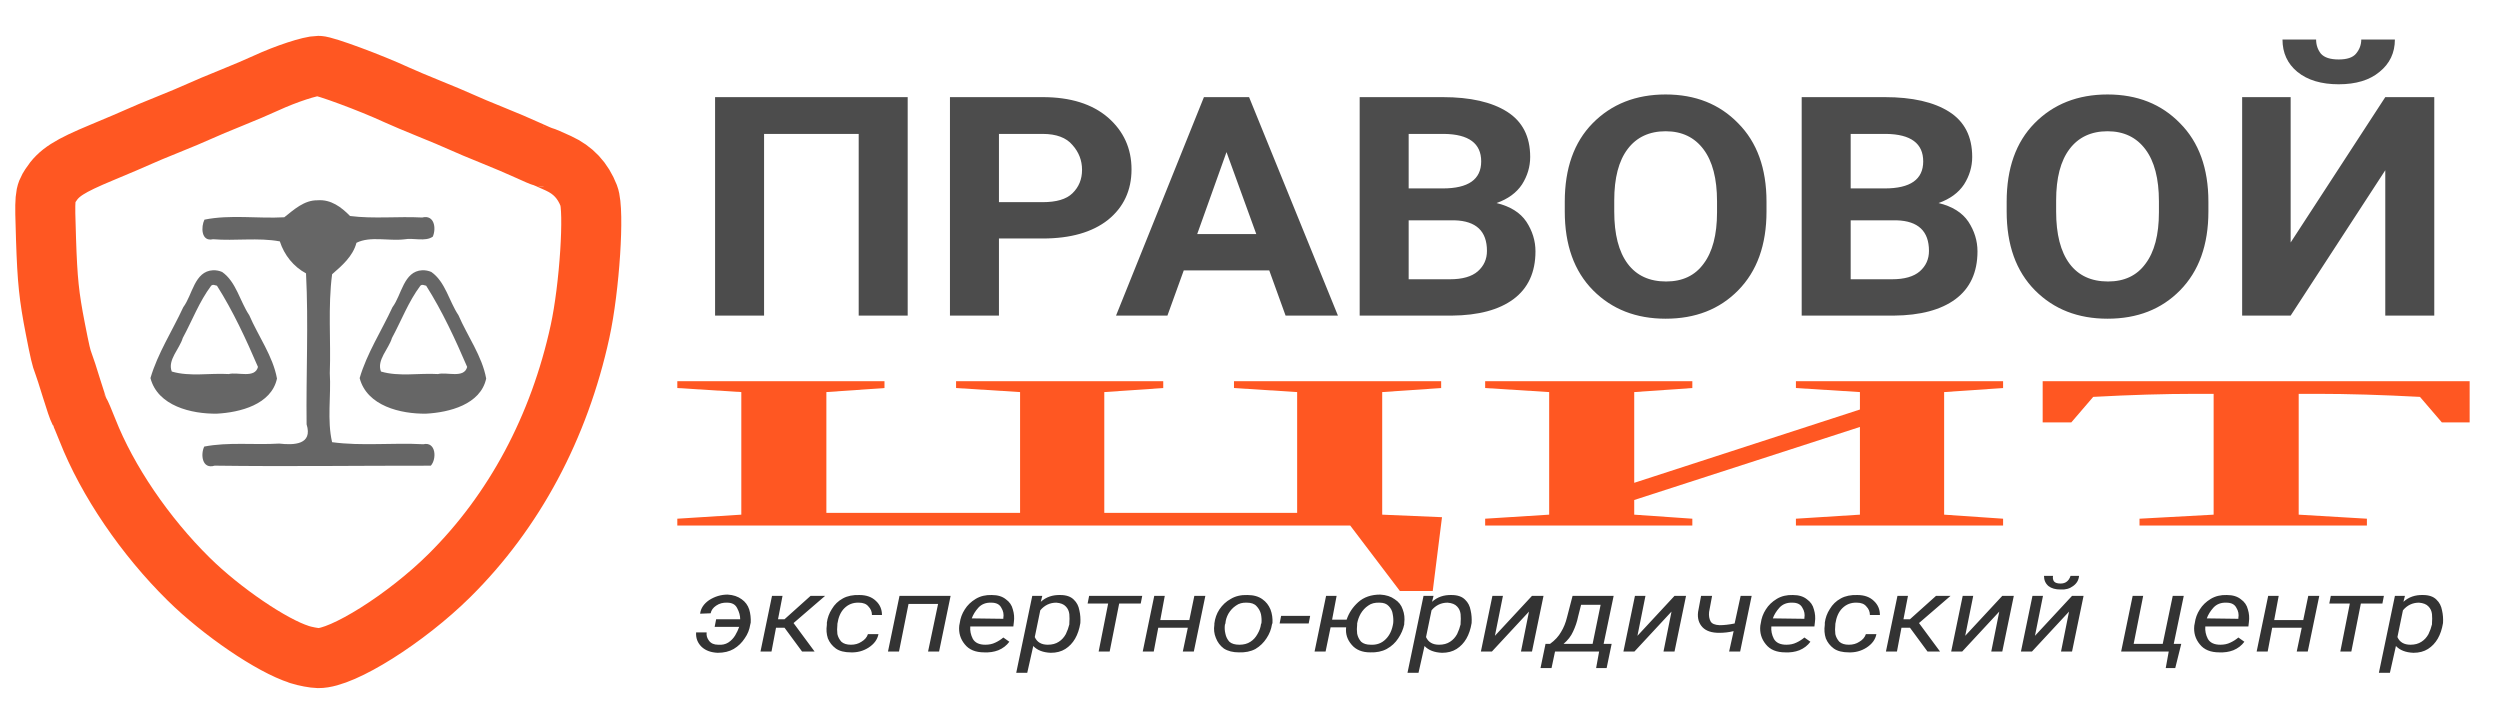
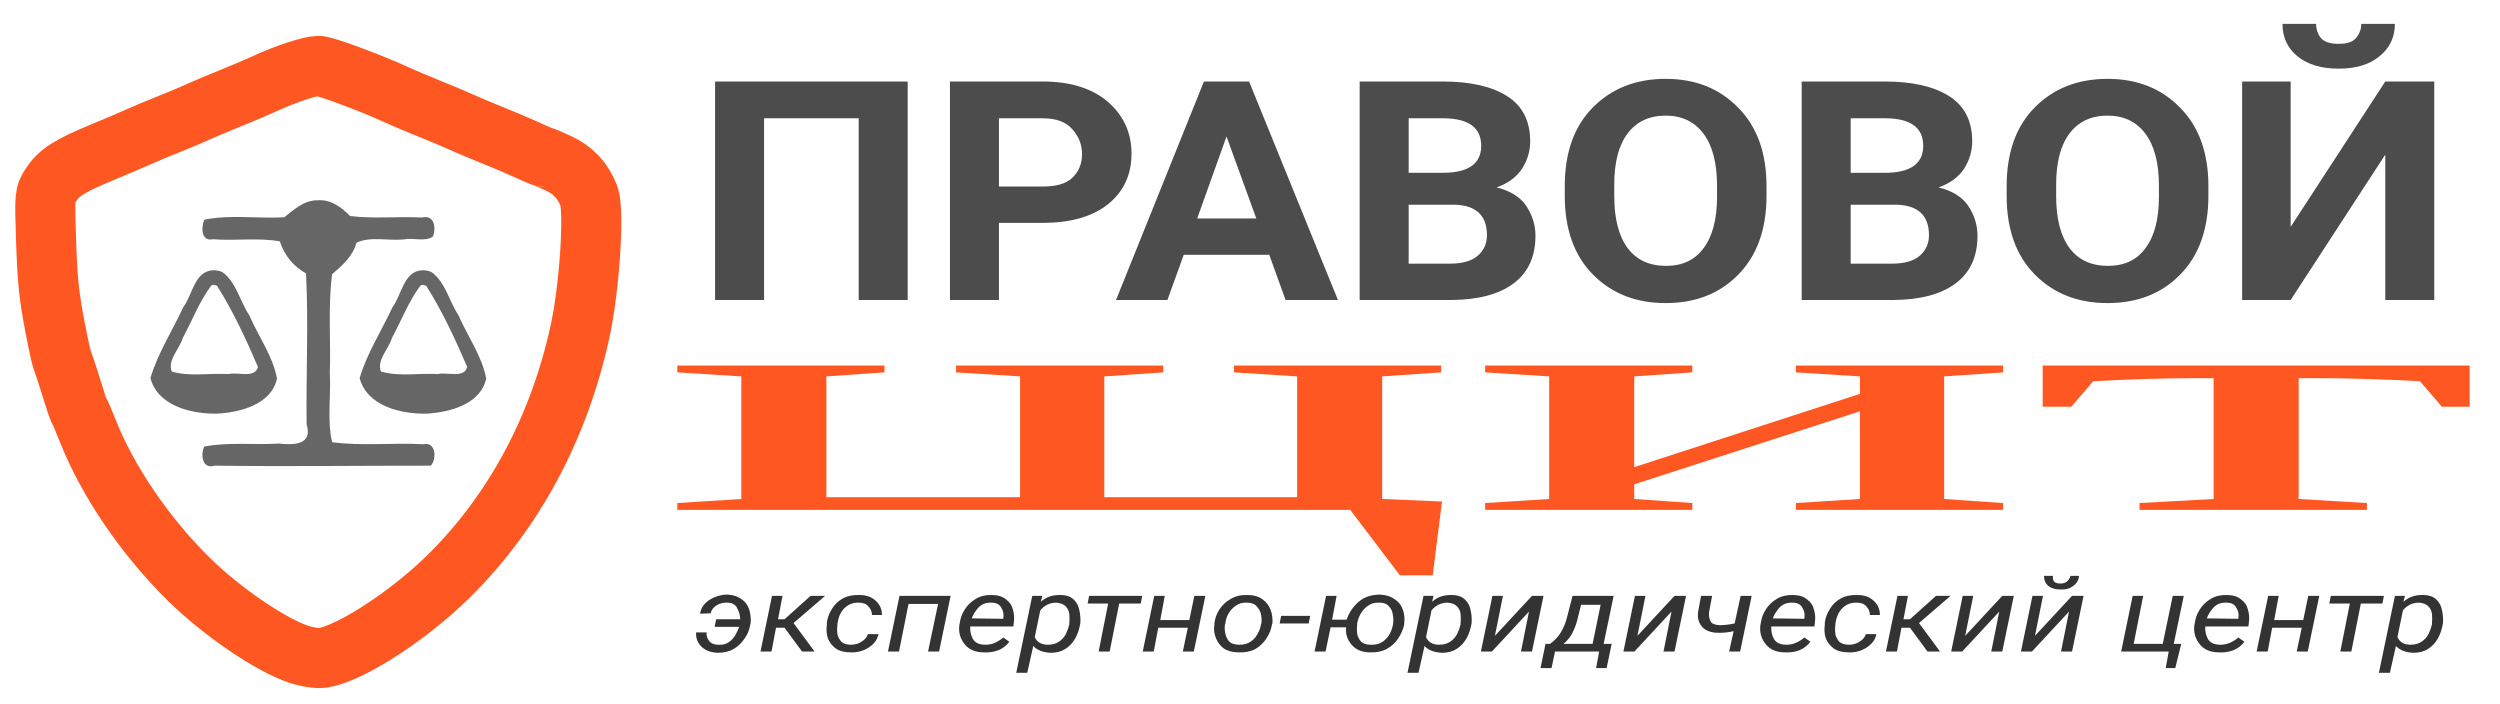
<svg xmlns="http://www.w3.org/2000/svg" width="320" height="90" viewBox="0 0 84.667 23.812" version="1.1" id="svg8">
  <defs id="defs2" />
  <g id="layer1" transform="translate(0,-273.1875)">
-     <text xml:space="preserve" style="font-style:normal;font-variant:normal;font-weight:normal;font-stretch:normal;font-size:10.82px;line-height:14.491px;font-family:'Open Sans';-inkscape-font-specification:'Open Sans';letter-spacing:0px;word-spacing:0px;fill:#4c4c4c;fill-opacity:1;stroke:none;stroke-width:0.58px;stroke-linecap:butt;stroke-linejoin:miter;stroke-opacity:1" x="22.56" y="295.537" id="text16635" transform="scale(1.041086,0.9605355)">
-       <tspan id="tspan16633" x="22.56" y="295.537" style="font-style:normal;font-variant:normal;font-weight:bold;font-stretch:normal;font-family:Roboto;-inkscape-font-specification:'Roboto Bold';fill:#4c4c4c;stroke-width:0.58px">ПРАВОВОЙ</tspan>
+     <text xml:space="preserve" style="font-style:normal;font-variant:normal;font-weight:normal;font-stretch:normal;font-size:10.82px;line-height:14.491px;font-family:'Open Sans';-inkscape-font-specification:'Open Sans';letter-spacing:0px;word-spacing:0px;fill:#4c4c4c;fill-opacity:1;stroke:none;stroke-width:0.58px;stroke-linecap:butt;stroke-linejoin:miter;stroke-opacity:1" x="22.56" y="294.987" id="text16635" transform="scale(1.041086,0.9605355)">
+       <tspan id="tspan16633" x="22.56" y="294.987" style="font-style:normal;font-variant:normal;font-weight:bold;font-stretch:normal;font-family:Roboto;-inkscape-font-specification:'Roboto Bold';fill:#4c4c4c;stroke-width:0.58px">ПРАВОВОЙ</tspan>
    </text>
-     <text xml:space="preserve" style="font-style:normal;font-variant:normal;font-weight:normal;font-stretch:normal;font-size:19.443px;line-height:26.04px;font-family:'Open Sans';-inkscape-font-specification:'Open Sans';letter-spacing:0px;word-spacing:0px;fill:#ff5722;fill-opacity:1;stroke:none;stroke-width:0.16;stroke-linecap:butt;stroke-linejoin:miter;stroke-miterlimit:4;stroke-dasharray:none;stroke-opacity:1" x="12.238" y="531.155" id="text16639" transform="scale(1.825372,0.5478335)">
-       <tspan id="tspan16637" x="12.238" y="531.155" style="font-style:normal;font-variant:normal;font-weight:normal;font-stretch:normal;font-family:'Times New Roman';-inkscape-font-specification:'Times New Roman, ';fill:#ff5722;fill-opacity:1;stroke:none;stroke-width:0.16;stroke-miterlimit:4;stroke-dasharray:none">щит</tspan>
+     <text xml:space="preserve" style="font-style:normal;font-variant:normal;font-weight:normal;font-stretch:normal;font-size:19.443px;line-height:26.04px;font-family:'Open Sans';-inkscape-font-specification:'Open Sans';letter-spacing:0px;word-spacing:0px;fill:#ff5722;fill-opacity:1;stroke:none;stroke-width:0.16;stroke-linecap:butt;stroke-linejoin:miter;stroke-miterlimit:4;stroke-dasharray:none;stroke-opacity:1" x="12.238" y="530.189" id="text16639" transform="scale(1.825372,0.5478335)">
+       <tspan id="tspan16637" x="12.238" y="530.189" style="font-style:normal;font-variant:normal;font-weight:normal;font-stretch:normal;font-family:'Times New Roman';-inkscape-font-specification:'Times New Roman, ';fill:#ff5722;fill-opacity:1;stroke:none;stroke-width:0.16;stroke-miterlimit:4;stroke-dasharray:none">щит</tspan>
    </text>
    <text xml:space="preserve" style="font-style:normal;font-variant:normal;font-weight:normal;font-stretch:normal;font-size:3.881px;line-height:7.298px;font-family:'Open Sans';-inkscape-font-specification:'Open Sans';letter-spacing:0px;word-spacing:0px;fill:#333333;fill-opacity:1;stroke:none;stroke-width:0.292px;stroke-linecap:butt;stroke-linejoin:miter;stroke-opacity:1" x="21.601" y="320.599" id="text16643" transform="scale(1.085856,0.9209322)">
      <tspan id="tspan16641" x="21.601" y="320.599" style="font-style:italic;font-variant:normal;font-weight:normal;font-stretch:normal;font-family:Roboto;-inkscape-font-specification:'Roboto Italic';fill:#333333;stroke-width:0.292px">экспертно-юридический центр</tspan>
    </text>
    <g id="g14412" transform="matrix(1.49054,0,0,1.49054,-0.252604,-145.4405)">
      <path id="path16752" d="m 6.972,295.726 c -0.628,-0.198 -1.764,-0.971 -2.513,-1.709 -0.997,-0.982 -1.851,-2.24 -2.302,-3.388 -0.078,-0.2 -0.16,-0.391 -0.182,-0.424 -0.021,-0.033 -0.101,-0.265 -0.177,-0.515 -0.076,-0.25 -0.16,-0.509 -0.187,-0.576 -0.049,-0.124 -0.08,-0.255 -0.184,-0.788 -0.144,-0.739 -0.181,-1.093 -0.212,-2.038 -0.032,-0.977 -0.029,-1.014 0.104,-1.22 0.188,-0.29 0.418,-0.437 1.176,-0.752 0.356,-0.148 0.729,-0.307 0.828,-0.353 0.099,-0.046 0.396,-0.171 0.66,-0.276 0.264,-0.106 0.588,-0.242 0.72,-0.303 0.132,-0.061 0.456,-0.197 0.72,-0.303 0.264,-0.106 0.622,-0.258 0.796,-0.339 0.449,-0.207 1.003,-0.389 1.186,-0.389 0.146,0 1.178,0.382 1.774,0.657 0.145,0.066 0.479,0.208 0.743,0.314 0.264,0.106 0.588,0.242 0.72,0.303 0.132,0.061 0.456,0.197 0.72,0.303 0.264,0.106 0.623,0.258 0.797,0.339 0.174,0.081 0.329,0.146 0.343,0.146 0.015,0 0.175,0.068 0.356,0.152 0.336,0.155 0.554,0.389 0.691,0.739 0.13,0.333 0.016,2.09 -0.2,3.08 -0.474,2.178 -1.497,4.09 -2.97,5.549 -0.982,0.973 -2.427,1.882 -2.977,1.874 -0.099,-0.002 -0.293,-0.038 -0.432,-0.082 z" style="opacity:1;fill:none;fill-opacity:1;stroke:#ff5722;stroke-width:1.364;stroke-linecap:round;stroke-linejoin:round;stroke-miterlimit:4;stroke-dasharray:none;stroke-dashoffset:0;stroke-opacity:1" />
      <g style="fill:#666666" transform="matrix(0.21387,0,0,0.21387,-2.3567,219.3091)" id="g16767">
        <path id="path16758" d="m 45.572,309.057 c -1.44,-0.034 -2.537,1 -3.56,1.805 -2.806,0.159 -5.734,-0.306 -8.479,0.252 -0.372,0.744 -0.377,2.374 0.907,2.08 2.333,0.195 4.809,-0.196 7.1,0.23 0.468,1.452 1.455,2.686 2.783,3.397 0.271,5.269 -0.002,10.706 0.061,16.039 0.675,2.169 -1.338,2.224 -2.909,2.043 -2.646,0.163 -5.383,-0.182 -7.965,0.318 -0.405,0.825 -0.243,2.444 1.106,2.029 7.654,0.104 15.309,-0.006 22.963,0.003 0.643,-0.703 0.566,-2.59 -0.802,-2.278 -3.217,-0.18 -6.532,0.21 -9.684,-0.219 -0.548,-2.362 -0.096,-4.907 -0.244,-7.334 0.128,-3.494 -0.21,-7.047 0.246,-10.509 1.052,-0.915 2.205,-1.901 2.586,-3.339 1.467,-0.735 3.424,-0.167 5.091,-0.369 0.945,-0.181 2.228,0.281 3.02,-0.286 0.382,-0.883 0.175,-2.364 -1.131,-2.032 -2.547,-0.136 -5.158,0.16 -7.664,-0.161 -0.925,-0.951 -2.024,-1.769 -3.425,-1.672 z" style="opacity:1;fill:#666666;fill-opacity:1;stroke:none;stroke-width:0.661;stroke-linecap:round;stroke-linejoin:round;stroke-miterlimit:4;stroke-dasharray:none;stroke-dashoffset:0;stroke-opacity:1" />
        <path id="path16760" d="m 56.673,316.49 c -1.989,0.096 -2.185,2.631 -3.164,3.921 -1.154,2.499 -2.725,4.917 -3.488,7.535 0.769,2.967 4.37,3.82 7.059,3.78 2.446,-0.13 5.789,-0.967 6.383,-3.731 -0.428,-2.37 -1.982,-4.496 -2.946,-6.728 -0.991,-1.474 -1.384,-3.541 -2.877,-4.592 -0.302,-0.135 -0.636,-0.195 -0.967,-0.184 z m 0.414,1.643 c 1.714,2.704 3.091,5.682 4.356,8.629 -0.323,1.259 -2.142,0.507 -3.104,0.756 -1.994,-0.121 -4.143,0.299 -6.054,-0.268 -0.479,-1.218 0.838,-2.418 1.168,-3.564 0.999,-1.843 1.755,-3.87 3.015,-5.548 0.193,-0.19 0.41,-0.04 0.619,-0.005 z" style="opacity:1;fill:#666666;fill-opacity:1;stroke:none;stroke-width:0.661;stroke-linecap:round;stroke-linejoin:round;stroke-miterlimit:4;stroke-dasharray:none;stroke-dashoffset:0;stroke-opacity:1" />
        <path id="path16762" d="m 34.448,316.49 c -1.989,0.096 -2.185,2.631 -3.164,3.921 -1.154,2.499 -2.725,4.917 -3.488,7.535 0.769,2.967 4.37,3.82 7.059,3.78 2.446,-0.13 5.789,-0.967 6.383,-3.731 -0.428,-2.37 -1.982,-4.496 -2.946,-6.728 -0.991,-1.474 -1.384,-3.541 -2.877,-4.592 -0.302,-0.135 -0.636,-0.195 -0.967,-0.184 z m 0.414,1.643 c 1.714,2.704 3.091,5.682 4.356,8.629 -0.323,1.259 -2.142,0.507 -3.104,0.756 -1.994,-0.121 -4.143,0.299 -6.054,-0.268 -0.479,-1.218 0.838,-2.418 1.168,-3.564 0.999,-1.843 1.755,-3.87 3.015,-5.548 0.193,-0.19 0.41,-0.04 0.619,-0.005 z" style="opacity:1;fill:#666666;fill-opacity:1;stroke:none;stroke-width:0.661;stroke-linecap:round;stroke-linejoin:round;stroke-miterlimit:4;stroke-dasharray:none;stroke-dashoffset:0;stroke-opacity:1" />
      </g>
    </g>
    <g transform="translate(-0.601249,20.28275)" id="g14383-3">
      <path id="path16752-6" d="m 6.972,295.726 c -0.628,-0.198 -1.764,-0.971 -2.513,-1.709 -0.997,-0.982 -1.851,-2.24 -2.302,-3.388 -0.078,-0.2 -0.16,-0.391 -0.182,-0.424 -0.021,-0.033 -0.101,-0.265 -0.177,-0.515 -0.076,-0.25 -0.16,-0.509 -0.187,-0.576 -0.049,-0.124 -0.08,-0.255 -0.184,-0.788 -0.144,-0.739 -0.181,-1.093 -0.212,-2.038 -0.032,-0.977 -0.029,-1.014 0.104,-1.22 0.188,-0.29 0.418,-0.437 1.176,-0.752 0.356,-0.148 0.729,-0.307 0.828,-0.353 0.099,-0.046 0.396,-0.171 0.66,-0.276 0.264,-0.106 0.588,-0.242 0.72,-0.303 0.132,-0.061 0.456,-0.197 0.72,-0.303 0.264,-0.106 0.622,-0.258 0.796,-0.339 0.449,-0.207 1.003,-0.389 1.186,-0.389 0.146,0 1.178,0.382 1.774,0.657 0.145,0.066 0.479,0.208 0.743,0.314 0.264,0.106 0.588,0.242 0.72,0.303 0.132,0.061 0.456,0.197 0.72,0.303 0.264,0.106 0.623,0.258 0.797,0.339 0.174,0.081 0.329,0.146 0.343,0.146 0.015,0 0.175,0.068 0.356,0.152 0.336,0.155 0.554,0.389 0.691,0.739 0.13,0.333 0.016,2.09 -0.2,3.08 -0.474,2.178 -1.497,4.09 -2.97,5.549 -0.982,0.973 -2.427,1.882 -2.977,1.874 -0.099,-0.002 -0.293,-0.038 -0.432,-0.082 z" style="opacity:1;fill:none;fill-opacity:1;stroke:#ff5722;stroke-width:1.364;stroke-linecap:round;stroke-linejoin:round;stroke-miterlimit:4;stroke-dasharray:none;stroke-dashoffset:0;stroke-opacity:1" />
      <g style="fill:#666666" transform="matrix(0.21387,0,0,0.21387,-2.3567,219.3091)" id="g16767-7">
        <path style="opacity:1;fill:#666666;fill-opacity:1;stroke:none;stroke-width:2.5;stroke-linecap:round;stroke-linejoin:round;stroke-miterlimit:4;stroke-dasharray:none;stroke-dashoffset:0;stroke-opacity:1" d="m 126.393,223.54 c -0.735,-0.459 -1.579,-1.365 -1.875,-2.015 -0.692,-1.519 -0.694,-5.745 -0.002,-7.262 1.177,-2.584 1.327,-2.604 21.964,-2.872 l 19.25,-0.25 0.129,-32.613 0.129,-32.613 -1.943,-0.991 c -2.032,-1.037 -5.434,-4.554 -6.376,-6.593 -0.303,-0.655 -0.915,-2.034 -1.361,-3.065 l -0.811,-1.875 H 141.691 c -14.987,0 -15.938,-0.158 -17.168,-2.856 -0.699,-1.534 -0.699,-5.753 0,-7.288 1.247,-2.738 2.028,-2.856 18.811,-2.856 h 15.45 l 1.723,-1.795 c 3.675,-3.828 9.995,-5.814 15.125,-4.754 3.821,0.789 5.191,1.495 8.359,4.309 l 2.522,2.24 15.358,0.002 c 14.341,0.002 15.464,0.066 16.956,0.976 1.843,1.124 2.414,3.116 2.032,7.092 -0.161,1.675 -0.603,2.875 -1.324,3.597 -1.053,1.054 -1.477,1.087 -15.503,1.23 l -14.421,0.146 -1.356,3.191 c -1.299,3.057 -5.216,7.474 -8.044,9.071 -0.957,0.54 -0.985,1.347 -1.124,32 -0.078,17.295 -0.017,31.952 0.135,32.571 l 0.276,1.125 18.865,0.002 c 17.818,0.002 18.954,0.056 20.463,0.976 1.843,1.124 2.414,3.116 2.032,7.092 -0.161,1.676 -0.603,2.875 -1.325,3.597 l -1.083,1.083 -45.361,0.116 c -41.606,0.107 -45.472,0.047 -46.698,-0.718 z" id="path16758-5" transform="matrix(0.2645833,0,0,0.2645833,0,278.4792)" />
        <path style="opacity:1;fill:#666666;fill-opacity:1;stroke:none;stroke-width:2.5;stroke-linecap:round;stroke-linejoin:round;stroke-miterlimit:4;stroke-dasharray:none;stroke-dashoffset:0;stroke-opacity:1" d="m 207.23,202.633 c -12.178,-2.262 -20.25,-8.99 -20.25,-16.878 0,-1.837 19.104,-39.953 20.837,-41.574 3.67,-3.432 9.962,-3.353 13.526,0.169 2.394,2.365 19.997,37.382 20.449,40.677 0.834,6.088 -3.696,11.85 -12.05,15.328 -6.686,2.783 -15.171,3.642 -22.511,2.279 z M 230.246,182.866 c 0.396,-0.641 -14.77,-31.078 -15.621,-31.351 -0.369,-0.118 -3.655,5.902 -8.413,15.413 -5.983,11.961 -7.652,15.706 -7.144,16.028 1.003,0.636 30.783,0.55 31.178,-0.09 z" id="path16760-3" transform="matrix(0.2645833,0,0,0.2645833,0,278.4792)" />
        <path style="opacity:1;fill:#666666;fill-opacity:1;stroke:none;stroke-width:2.5;stroke-linecap:round;stroke-linejoin:round;stroke-miterlimit:4;stroke-dasharray:none;stroke-dashoffset:0;stroke-opacity:1" d="m 123.23,202.633 c -12.178,-2.262 -20.25,-8.99 -20.25,-16.878 0,-1.837 19.104,-39.953 20.837,-41.574 3.67,-3.432 9.962,-3.353 13.526,0.169 2.394,2.365 19.997,37.382 20.449,40.677 0.834,6.088 -3.696,11.85 -12.05,15.328 -6.686,2.783 -15.171,3.642 -22.511,2.279 z M 146.246,182.866 c 0.396,-0.641 -14.77,-31.078 -15.621,-31.351 -0.369,-0.118 -3.655,5.902 -8.413,15.413 -5.983,11.961 -7.652,15.706 -7.144,16.028 1.003,0.636 30.783,0.55 31.178,-0.09 z" id="path16762-5" transform="matrix(0.2645833,0,0,0.2645833,0,278.4792)" />
      </g>
    </g>
  </g>
</svg>
